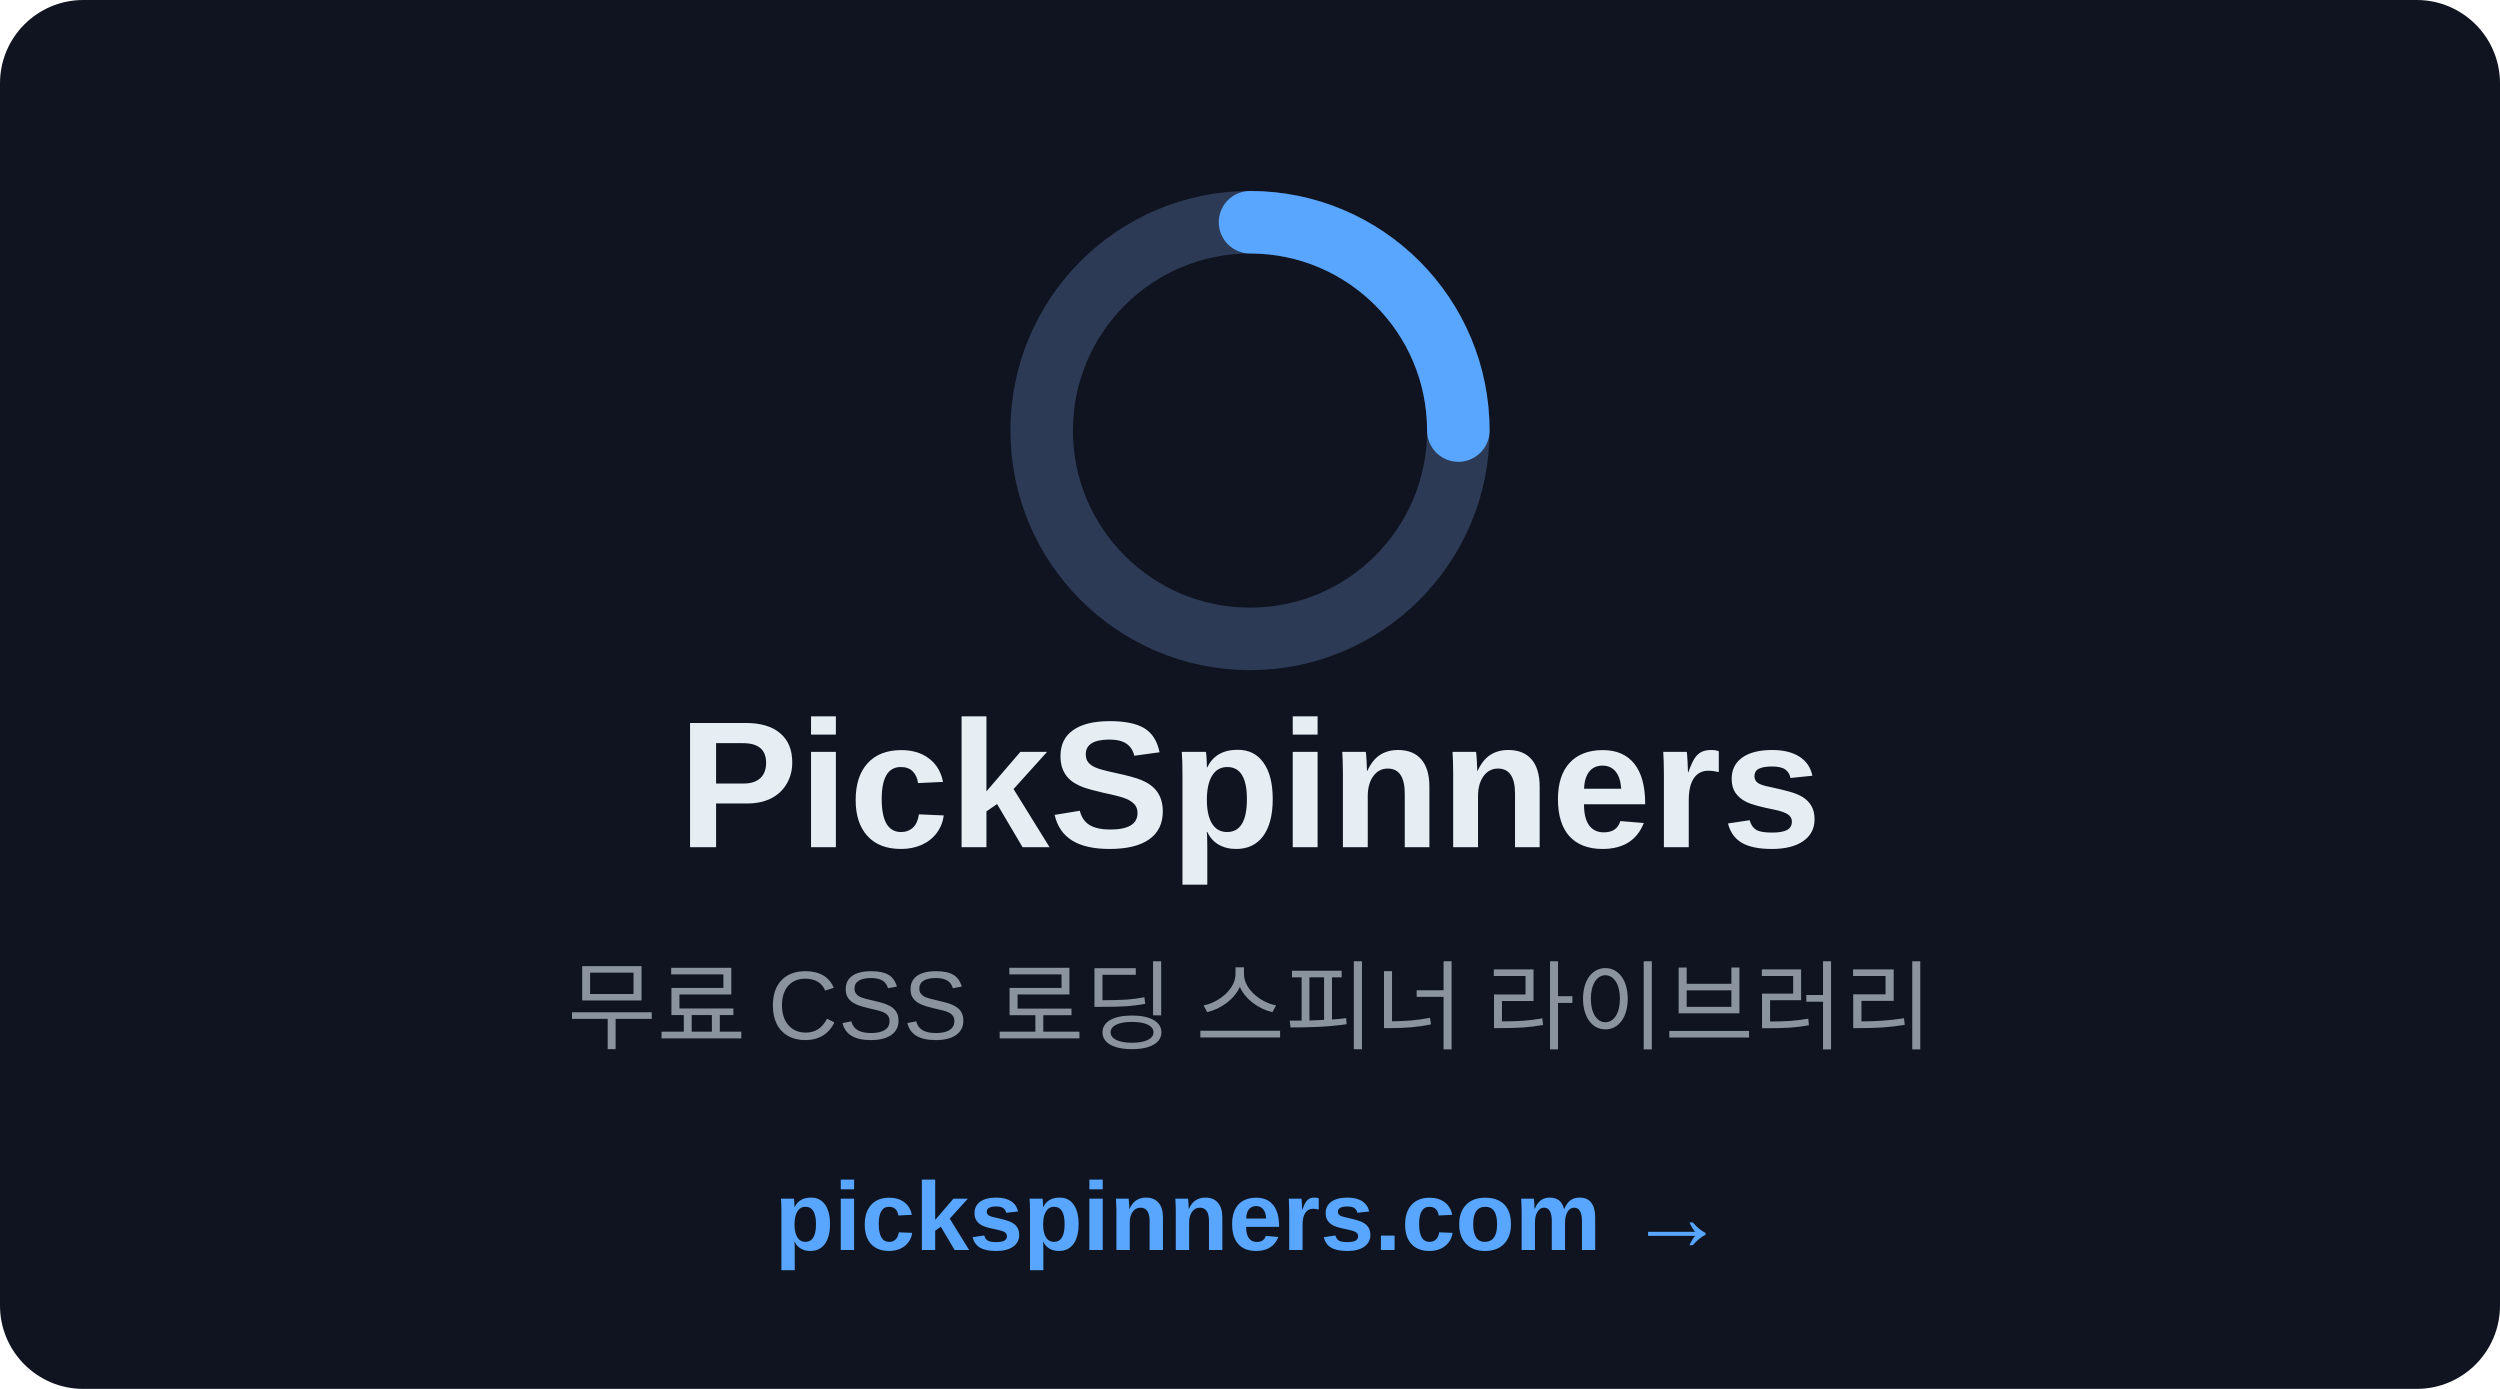
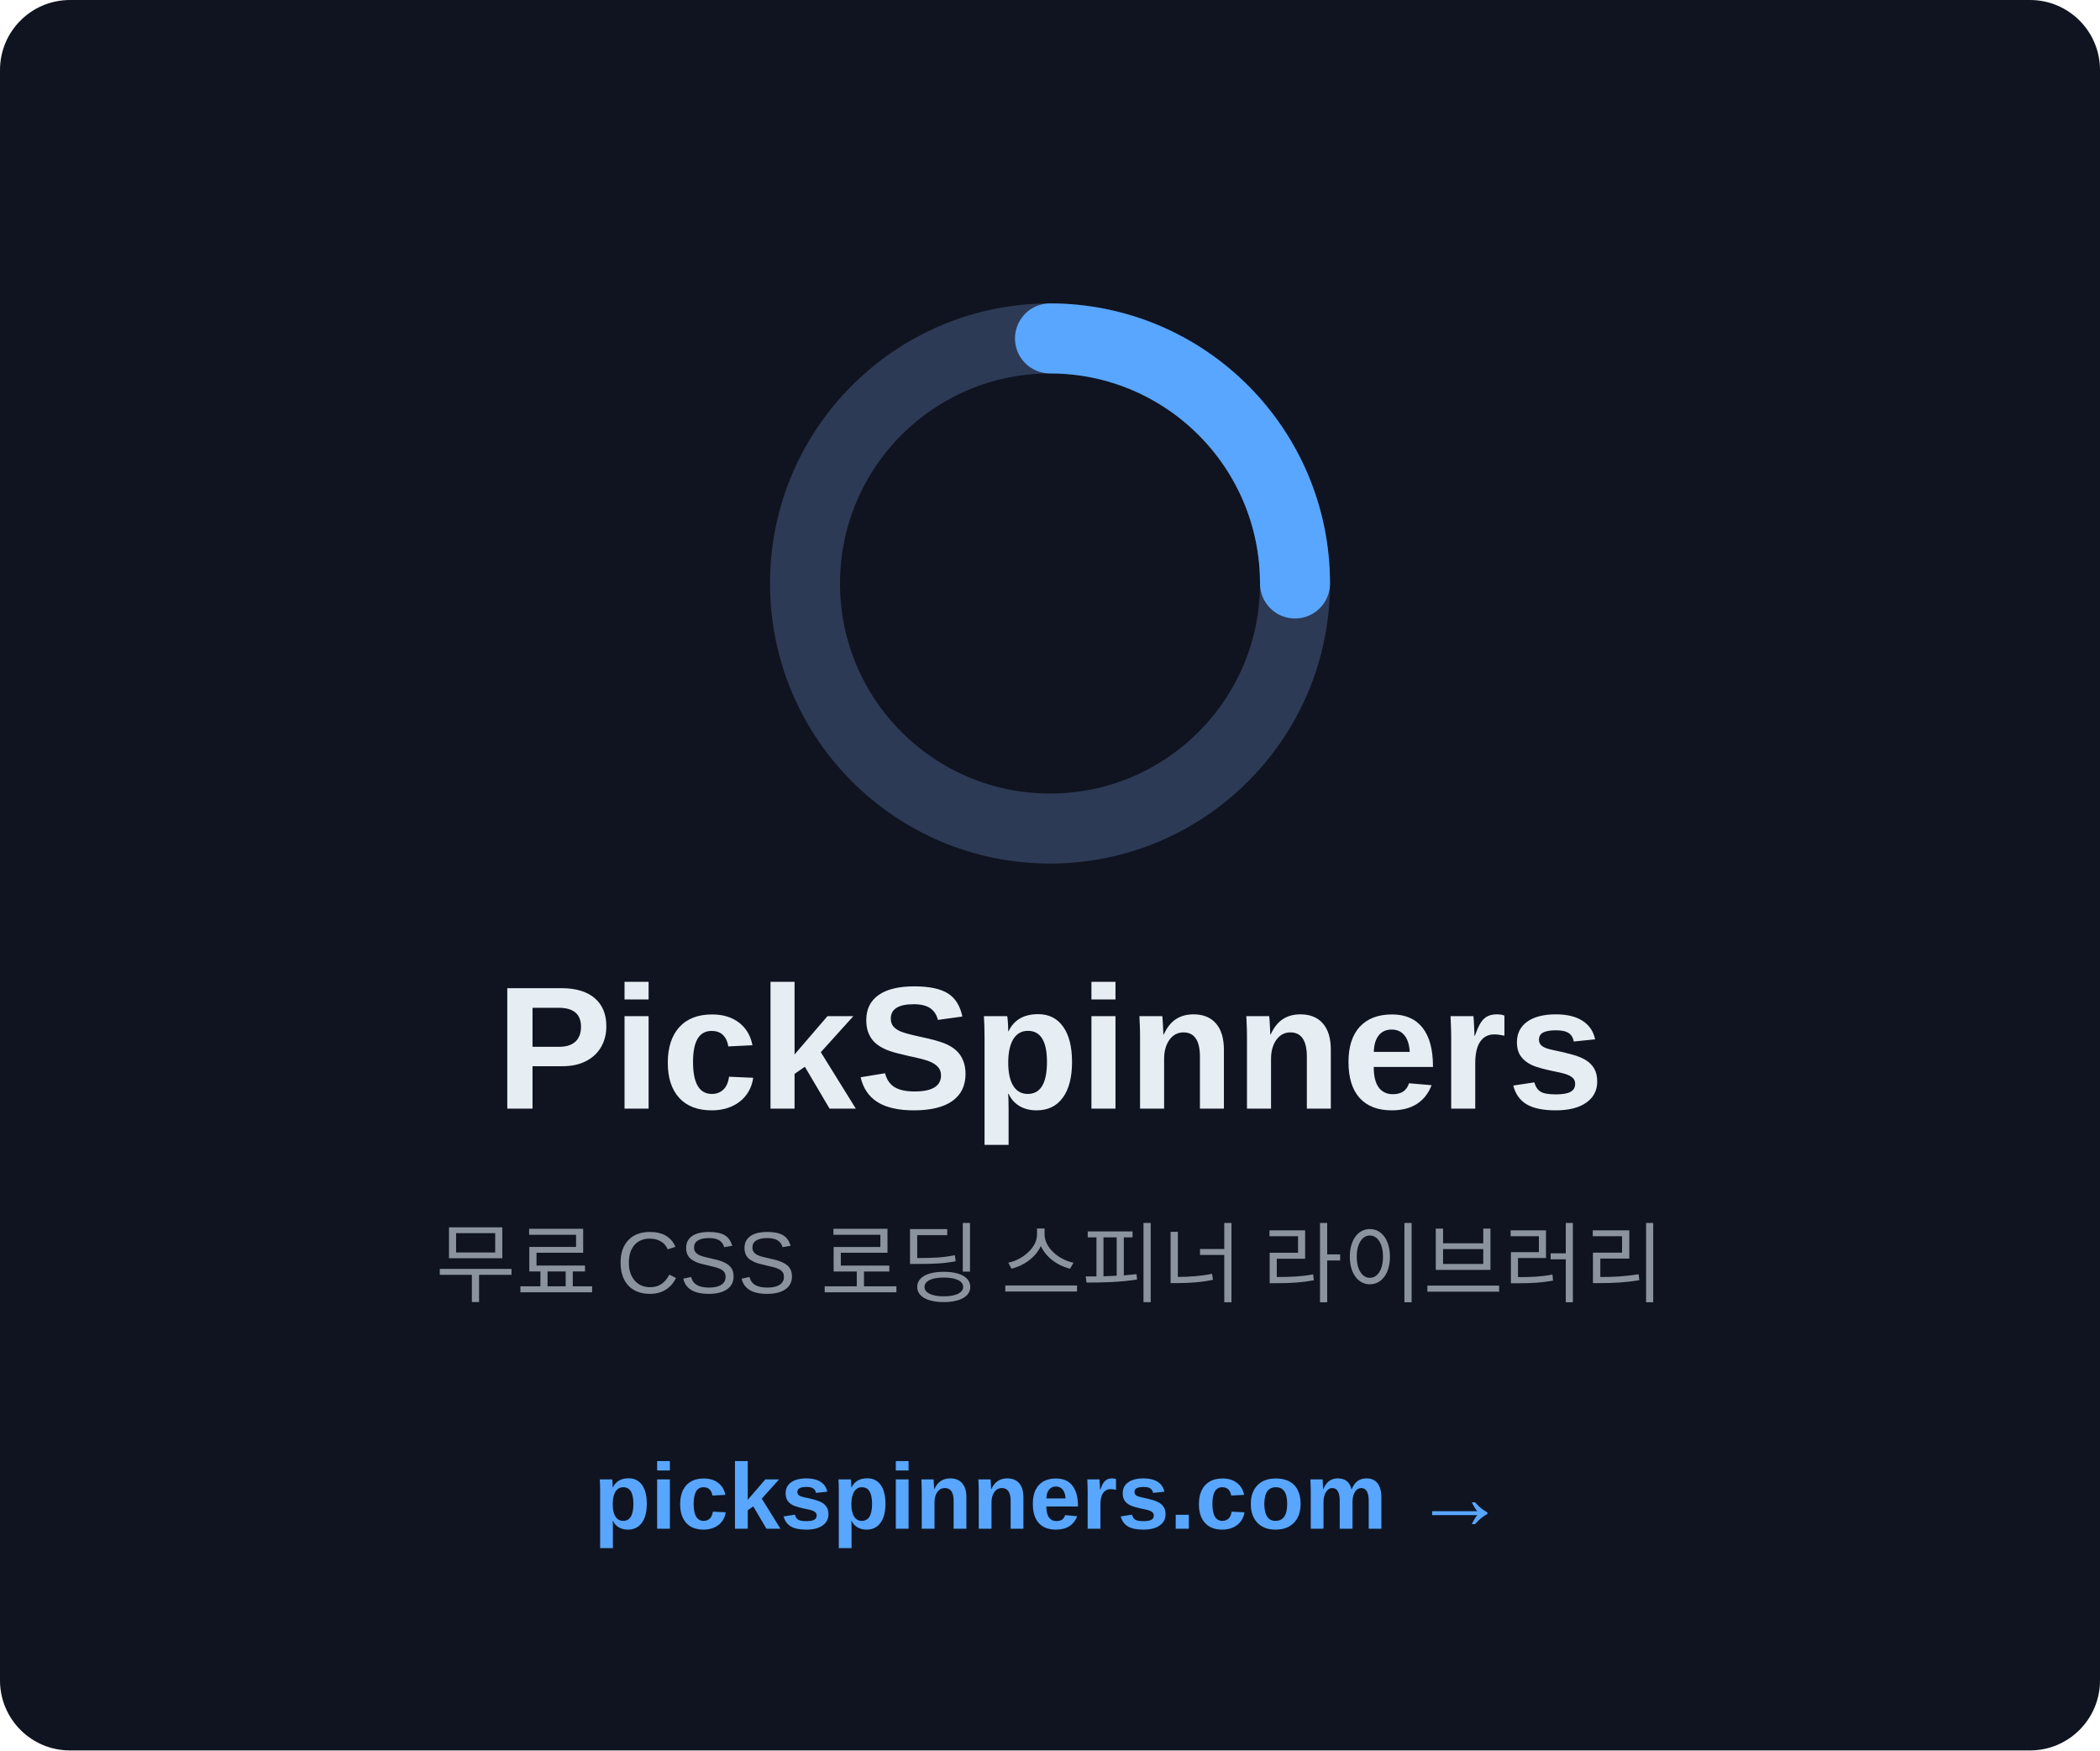
- <svg xmlns="http://www.w3.org/2000/svg" width="360" height="200" viewBox="0 0 360 200" role="img" aria-label="PickSpinners - 무료 CSS 로딩 스피너 라이브러리">
-   <rect width="360" height="200" rx="12" fill="#0f1420" />
-   <circle cx="180" cy="62" r="30" fill="none" stroke="#2d3a55" stroke-width="9" />
-   <path d="M180 32 A30 30 0 0 1 210 62" fill="none" stroke="#58a6ff" stroke-width="9" stroke-linecap="round" />
-   <text x="180" y="122" text-anchor="middle" font-family="Arial, Helvetica, sans-serif" font-size="26" font-weight="700" fill="#e6edf3">PickSpinners</text>
-   <text x="180" y="150" text-anchor="middle" font-family="Arial, Helvetica, sans-serif" font-size="14" fill="#8b949e">무료 CSS 로딩 스피너 라이브러리</text>
-   <text x="180" y="180" text-anchor="middle" font-family="Arial, Helvetica, sans-serif" font-size="14" font-weight="700" fill="#58a6ff">pickspinners.com →</text>
+ <svg xmlns="http://www.w3.org/2000/svg" width="360" height="300" viewBox="0 0 360 300" role="img" aria-label="PickSpinners - 무료 CSS 로딩 스피너 라이브러리">
+   <rect width="360" height="300" rx="12" fill="#0f1420" />
+   <circle cx="180" cy="100" r="42" fill="none" stroke="#2d3a55" stroke-width="12" />
+   <path d="M180 58 A42 42 0 0 1 222 100" fill="none" stroke="#58a6ff" stroke-width="12" stroke-linecap="round" />
+   <text x="180" y="190" text-anchor="middle" font-family="Arial, Helvetica, sans-serif" font-size="30" font-weight="700" fill="#e6edf3">PickSpinners</text>
+   <text x="180" y="222" text-anchor="middle" font-family="Arial, Helvetica, sans-serif" font-size="15" fill="#8b949e">무료 CSS 로딩 스피너 라이브러리</text>
+   <text x="180" y="262" text-anchor="middle" font-family="Arial, Helvetica, sans-serif" font-size="16" font-weight="700" fill="#58a6ff">pickspinners.com →</text>
</svg>
